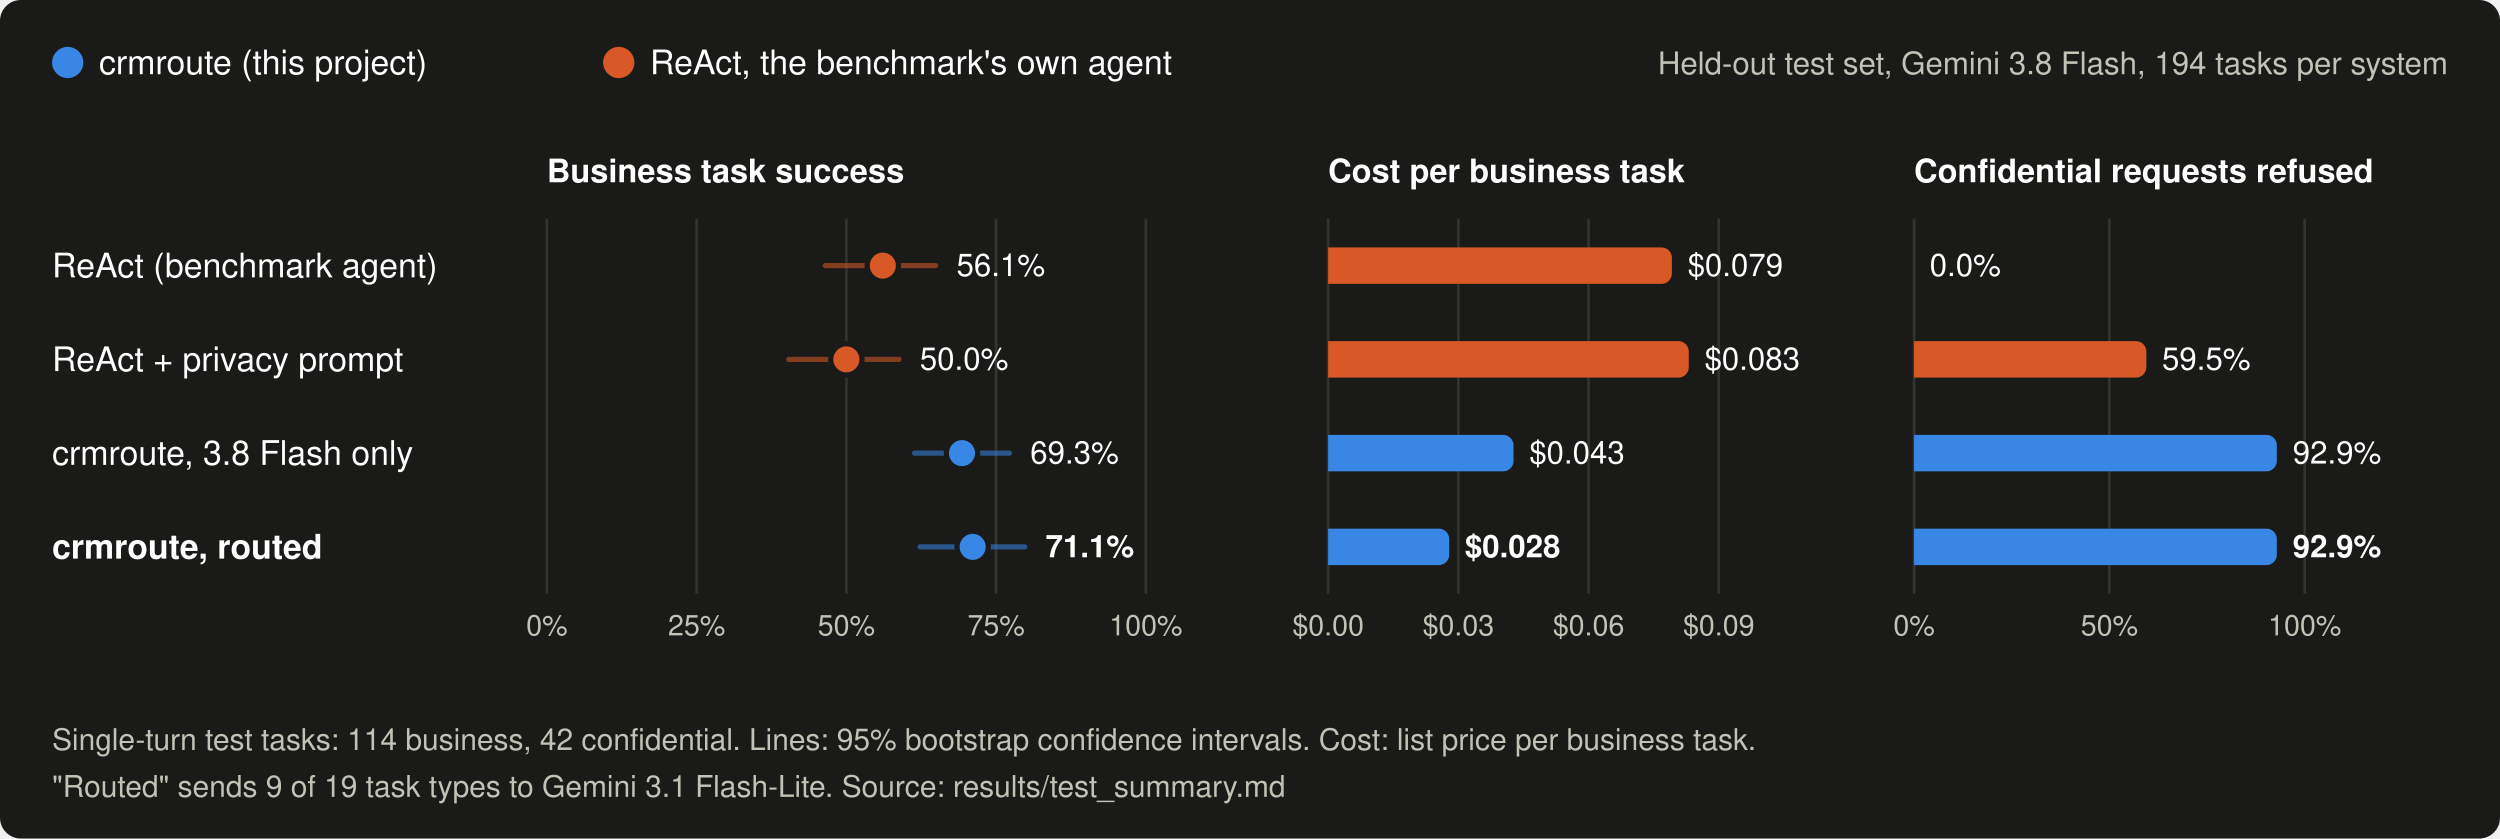
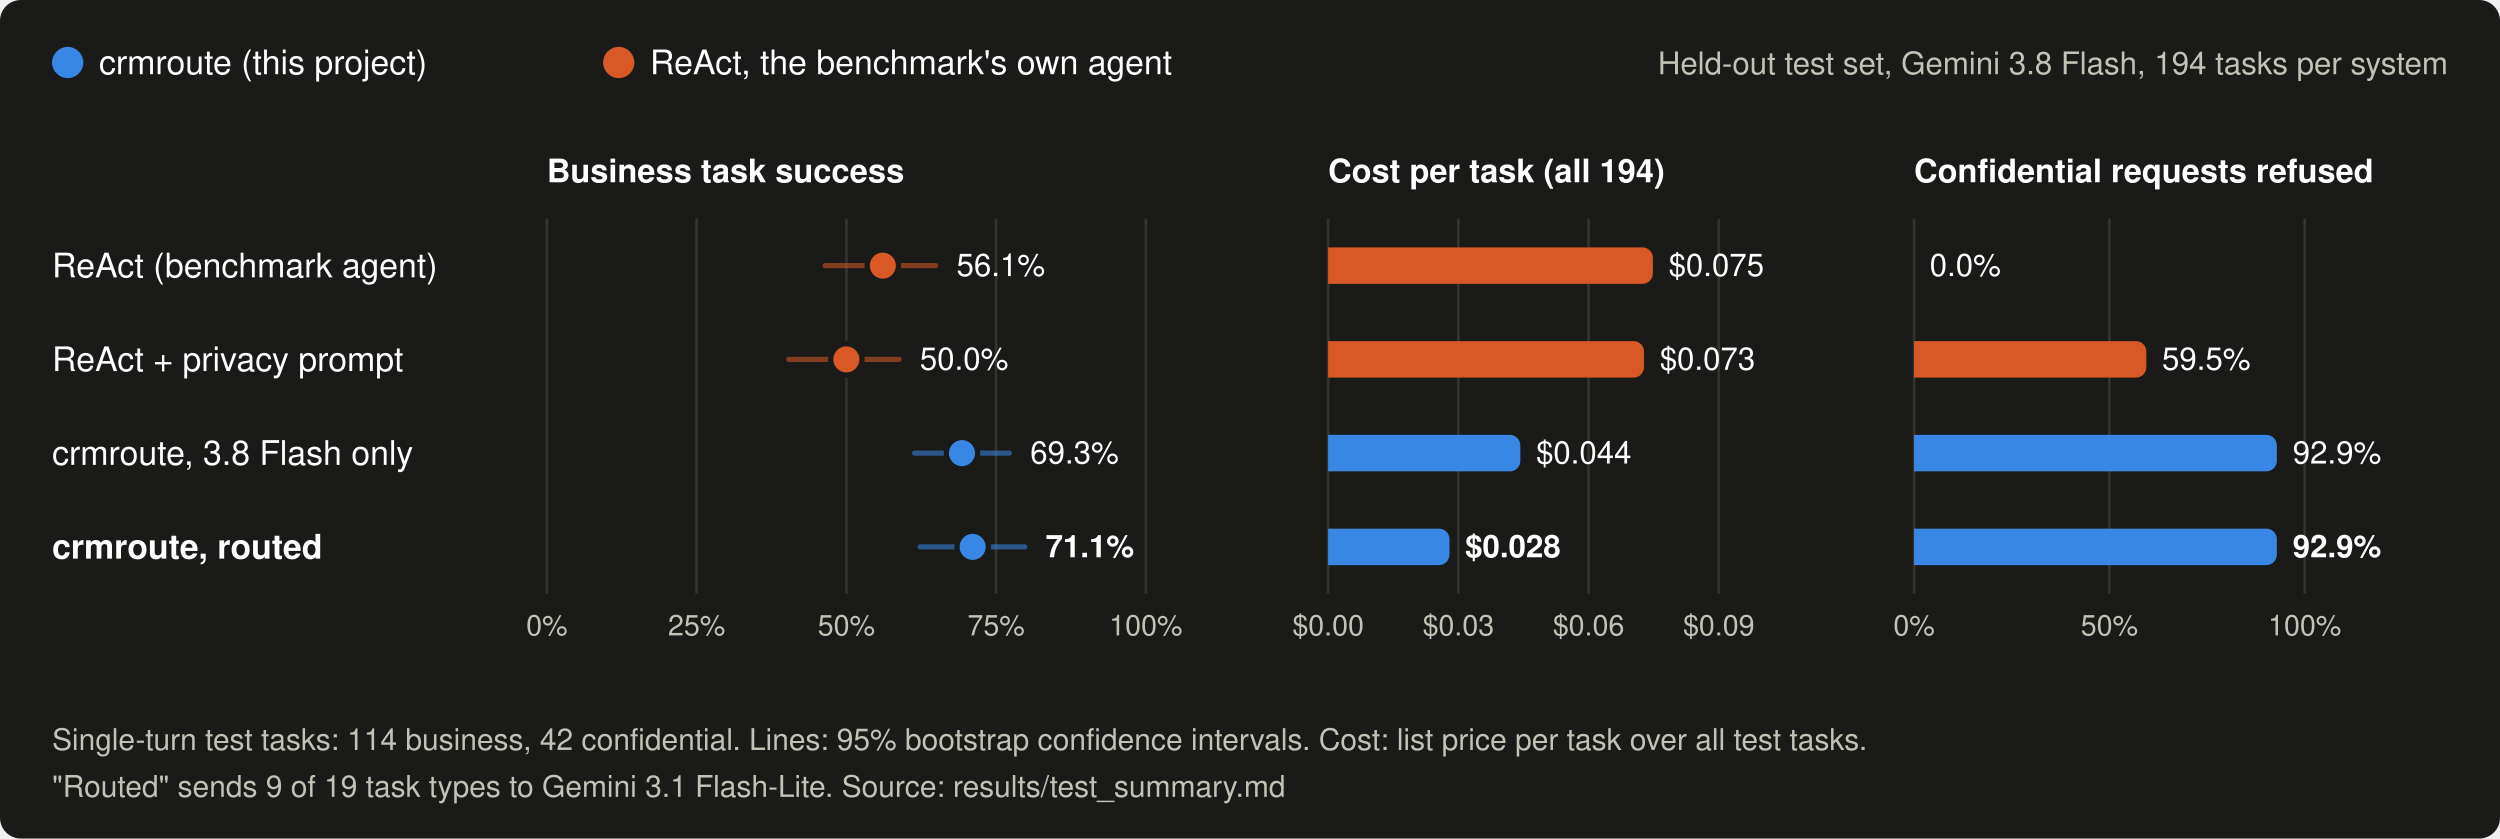
<svg xmlns="http://www.w3.org/2000/svg" width="960" height="322" viewBox="0 0 960 322" font-family="-apple-system, 'Segoe UI', Helvetica, Arial, sans-serif" role="img" aria-labelledby="t d">
  <rect width="960" height="322" rx="8" fill="#1a1a19" />
  <circle cx="26" cy="24" r="6" fill="#3987e5" />
  <text x="38" y="28.5" font-size="13" fill="#ffffff">crmroute (this project)</text>
  <circle cx="237.6" cy="24" r="6" fill="#d95926" />
  <text x="249.6" y="28.5" font-size="13" fill="#ffffff">ReAct, the benchmark's own agent</text>
  <text x="940" y="28.5" font-size="12" text-anchor="end" fill="#c3c2b7">Held-out test set, Gemini 3.8 Flash, 194 tasks per system</text>
  <text x="210" y="70" font-size="12.5" font-weight="600" fill="#ffffff">Business task success</text>
  <line x1="210.0" y1="84" x2="210.0" y2="228" stroke="#33332f" stroke-width="1" />
  <text x="210.0" y="244" font-size="11" text-anchor="middle" fill="#c3c2b7">0%</text>
  <line x1="267.5" y1="84" x2="267.5" y2="228" stroke="#33332f" stroke-width="1" />
  <text x="267.5" y="244" font-size="11" text-anchor="middle" fill="#c3c2b7">25%</text>
  <line x1="325.0" y1="84" x2="325.0" y2="228" stroke="#33332f" stroke-width="1" />
  <text x="325.0" y="244" font-size="11" text-anchor="middle" fill="#c3c2b7">50%</text>
  <line x1="382.5" y1="84" x2="382.5" y2="228" stroke="#33332f" stroke-width="1" />
  <text x="382.5" y="244" font-size="11" text-anchor="middle" fill="#c3c2b7">75%</text>
  <line x1="440.0" y1="84" x2="440.0" y2="228" stroke="#33332f" stroke-width="1" />
  <text x="440.0" y="244" font-size="11" text-anchor="middle" fill="#c3c2b7">100%</text>
-   <text x="510" y="70" font-size="12.5" font-weight="600" fill="#ffffff">Cost per business task</text>
+   <text x="510" y="70" font-size="12.5" font-weight="600" fill="#ffffff">Cost per task (all 194)</text>
  <line x1="510.0" y1="84" x2="510.0" y2="228" stroke="#33332f" stroke-width="1" />
  <text x="510.0" y="244" font-size="11" text-anchor="middle" fill="#c3c2b7">$0.00</text>
  <line x1="560.0" y1="84" x2="560.0" y2="228" stroke="#33332f" stroke-width="1" />
  <text x="560.0" y="244" font-size="11" text-anchor="middle" fill="#c3c2b7">$0.03</text>
  <line x1="610.0" y1="84" x2="610.0" y2="228" stroke="#33332f" stroke-width="1" />
  <text x="610.0" y="244" font-size="11" text-anchor="middle" fill="#c3c2b7">$0.06</text>
  <line x1="660.0" y1="84" x2="660.0" y2="228" stroke="#33332f" stroke-width="1" />
  <text x="660.0" y="244" font-size="11" text-anchor="middle" fill="#c3c2b7">$0.09</text>
  <text x="735" y="70" font-size="12.5" font-weight="600" fill="#ffffff">Confidential requests refused</text>
  <line x1="735.0" y1="84" x2="735.0" y2="228" stroke="#33332f" stroke-width="1" />
  <text x="735.0" y="244" font-size="11" text-anchor="middle" fill="#c3c2b7">0%</text>
  <line x1="810.0" y1="84" x2="810.0" y2="228" stroke="#33332f" stroke-width="1" />
  <text x="810.0" y="244" font-size="11" text-anchor="middle" fill="#c3c2b7">50%</text>
  <line x1="885.0" y1="84" x2="885.0" y2="228" stroke="#33332f" stroke-width="1" />
  <text x="885.0" y="244" font-size="11" text-anchor="middle" fill="#c3c2b7">100%</text>
  <text x="20" y="106.5" font-size="13" fill="#ffffff">ReAct (benchmark agent)</text>
  <line x1="316.9" y1="102" x2="359.3" y2="102" stroke="#d95926" stroke-width="2" stroke-linecap="round" opacity="0.55" />
  <circle cx="339.0" cy="102" r="6" fill="#d95926" stroke="#1a1a19" stroke-width="2" />
  <text x="367.3" y="106" font-size="12" fill="#ffffff">56.1%</text>
-   <path d="M510.0,95.0 h128.0 a4.0,4.0 0 0 1 4.0,4.0 v6.0 a4.0,4.0 0 0 1 -4.0,4.0 h-128.0 z" fill="#d95926" />
-   <text x="648.0" y="106" font-size="12" fill="#ffffff">$0.079</text>
+   <path d="M510.0,95.0 h120.7 a4.0,4.0 0 0 1 4.0,4.0 v6.0 a4.0,4.0 0 0 1 -4.0,4.0 h-120.7 z" fill="#d95926" />
+   <text x="640.7" y="106" font-size="12" fill="#ffffff">$0.075</text>
  <text x="741.0" y="106" font-size="12" fill="#ffffff">0.0%</text>
  <text x="20" y="142.5" font-size="13" fill="#ffffff">ReAct + privacy prompt</text>
  <line x1="302.9" y1="138" x2="345.2" y2="138" stroke="#d95926" stroke-width="2" stroke-linecap="round" opacity="0.55" />
  <circle cx="325.0" cy="138" r="6" fill="#d95926" stroke="#1a1a19" stroke-width="2" />
  <text x="353.2" y="142" font-size="12" fill="#ffffff">50.0%</text>
-   <path d="M510.0,131.0 h134.5 a4.0,4.0 0 0 1 4.0,4.0 v6.0 a4.0,4.0 0 0 1 -4.0,4.0 h-134.5 z" fill="#d95926" />
-   <text x="654.5" y="142" font-size="12" fill="#ffffff">$0.083</text>
+   <path d="M510.0,131.0 h117.3 a4.0,4.0 0 0 1 4.0,4.0 v6.0 a4.0,4.0 0 0 1 -4.0,4.0 h-117.3 z" fill="#d95926" />
+   <text x="637.3" y="142" font-size="12" fill="#ffffff">$0.073</text>
  <path d="M735.0,131.0 h85.2 a4.0,4.0 0 0 1 4.0,4.0 v6.0 a4.0,4.0 0 0 1 -4.0,4.0 h-85.2 z" fill="#d95926" />
  <text x="830.2" y="142" font-size="12" fill="#ffffff">59.5%</text>
  <text x="20" y="178.5" font-size="13" fill="#ffffff">crmroute, 3.8 Flash only</text>
  <line x1="351.2" y1="174" x2="387.6" y2="174" stroke="#3987e5" stroke-width="2" stroke-linecap="round" opacity="0.55" />
  <circle cx="369.4" cy="174" r="6" fill="#3987e5" stroke="#1a1a19" stroke-width="2" />
  <text x="395.6" y="178" font-size="12" fill="#ffffff">69.3%</text>
-   <path d="M510.0,167.0 h67.2 a4.0,4.0 0 0 1 4.0,4.0 v6.0 a4.0,4.0 0 0 1 -4.0,4.0 h-67.2 z" fill="#3987e5" />
-   <text x="587.2" y="178" font-size="12" fill="#ffffff">$0.043</text>
+   <path d="M510.0,167.0 h69.8 a4.0,4.0 0 0 1 4.0,4.0 v6.0 a4.0,4.0 0 0 1 -4.0,4.0 h-69.8 z" fill="#3987e5" />
+   <text x="589.8" y="178" font-size="12" fill="#ffffff">$0.044</text>
  <path d="M735.0,167.0 h135.3 a4.0,4.0 0 0 1 4.0,4.0 v6.0 a4.0,4.0 0 0 1 -4.0,4.0 h-135.3 z" fill="#3987e5" />
  <text x="880.4" y="178" font-size="12" fill="#ffffff">92.9%</text>
  <text x="20" y="214.5" font-size="13" font-weight="600" fill="#ffffff">crmroute, routed</text>
  <line x1="353.3" y1="210" x2="393.5" y2="210" stroke="#3987e5" stroke-width="2" stroke-linecap="round" opacity="0.55" />
  <circle cx="373.5" cy="210" r="6" fill="#3987e5" stroke="#1a1a19" stroke-width="2" />
  <text x="401.5" y="214" font-size="12" font-weight="600" fill="#ffffff">71.1%</text>
-   <path d="M510.0,203.0 h42.5 a4.0,4.0 0 0 1 4.0,4.0 v6.0 a4.0,4.0 0 0 1 -4.0,4.0 h-42.5 z" fill="#3987e5" />
-   <text x="562.5" y="214" font-size="12" font-weight="600" fill="#ffffff">$0.028</text>
+   <path d="M510.0,203.0 h42.6 a4.0,4.0 0 0 1 4.0,4.0 v6.0 a4.0,4.0 0 0 1 -4.0,4.0 h-42.6 z" fill="#3987e5" />
+   <text x="562.6" y="214" font-size="12" font-weight="600" fill="#ffffff">$0.028</text>
  <path d="M735.0,203.0 h135.3 a4.0,4.0 0 0 1 4.0,4.0 v6.0 a4.0,4.0 0 0 1 -4.0,4.0 h-135.3 z" fill="#3987e5" />
  <text x="880.4" y="214" font-size="12" font-weight="600" fill="#ffffff">92.9%</text>
-   <text x="20" y="288" font-size="11.5" fill="#c3c2b7">Single-turn test tasks: 114 business, 42 confidential. Lines: 95% bootstrap confidence intervals. Cost: list price per business task.</text>
+   <text x="20" y="288" font-size="11.5" fill="#c3c2b7">Single-turn test tasks: 114 business, 42 confidential. Lines: 95% bootstrap confidence intervals. Cost: list price per task over all test tasks.</text>
  <text x="20" y="306" font-size="11.5" fill="#c3c2b7">"Routed" sends 9 of 19 task types to Gemini 3.1 Flash-Lite. Source: results/test_summary.md</text>
</svg>
